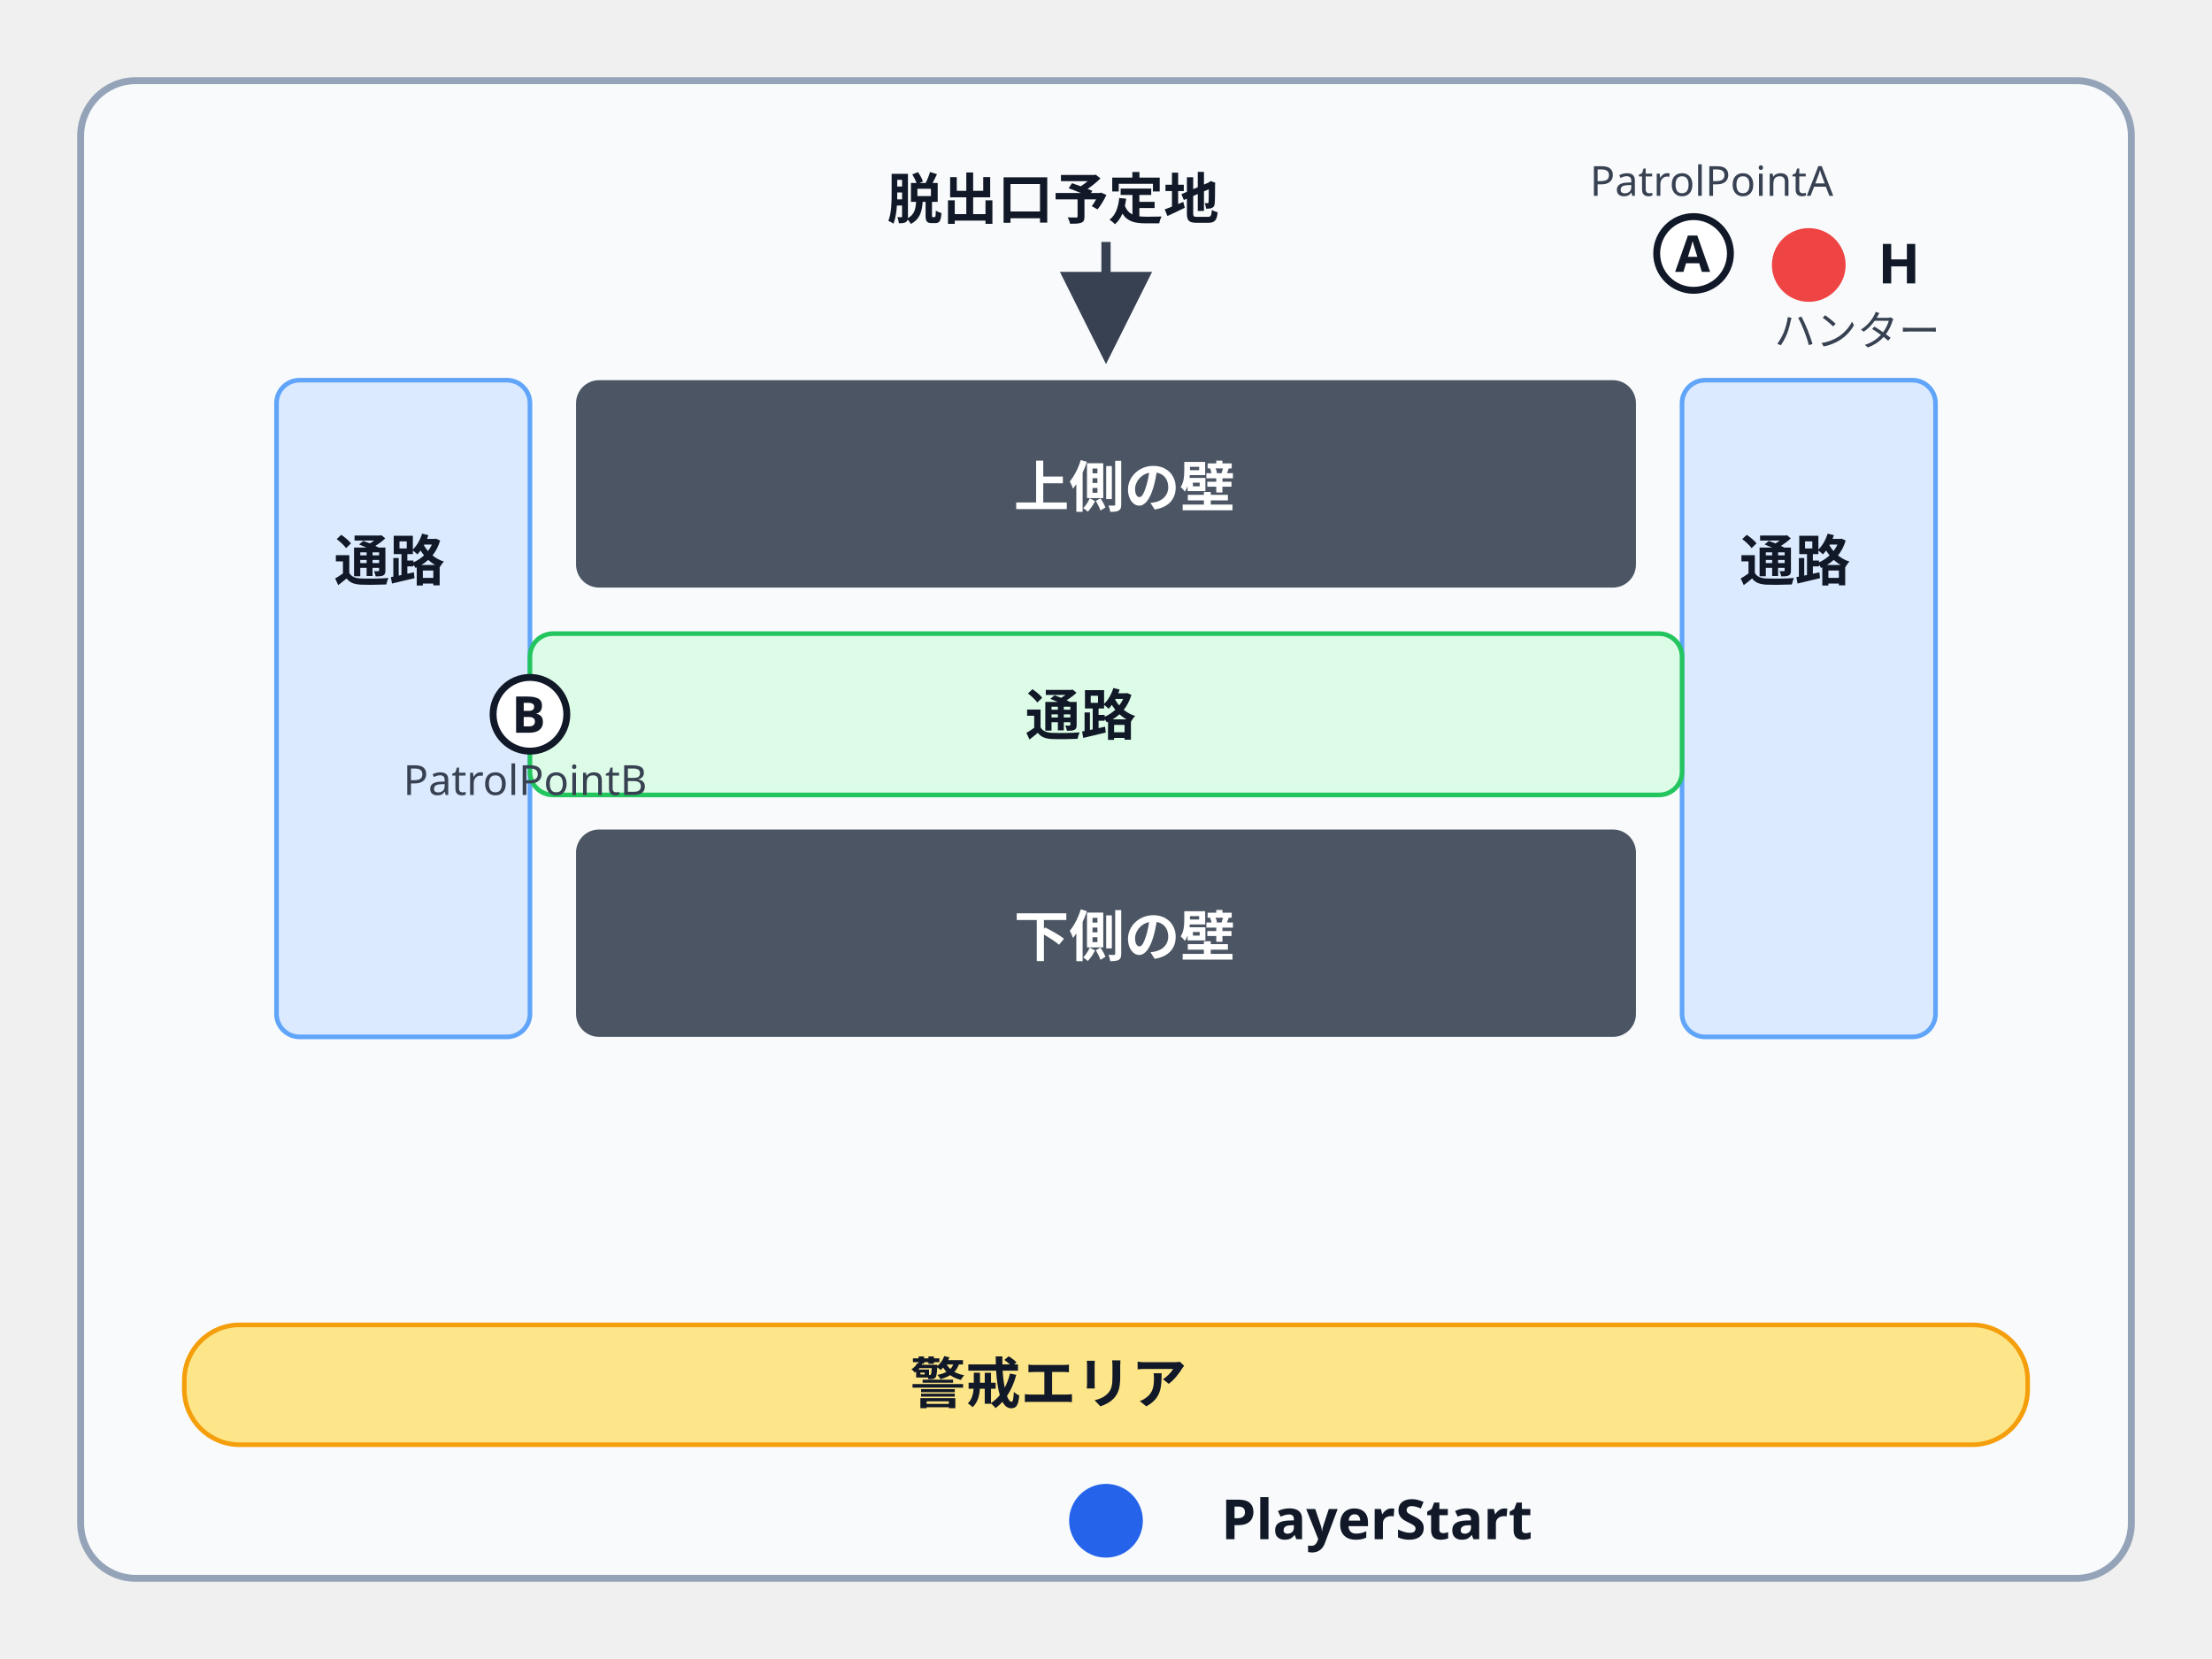
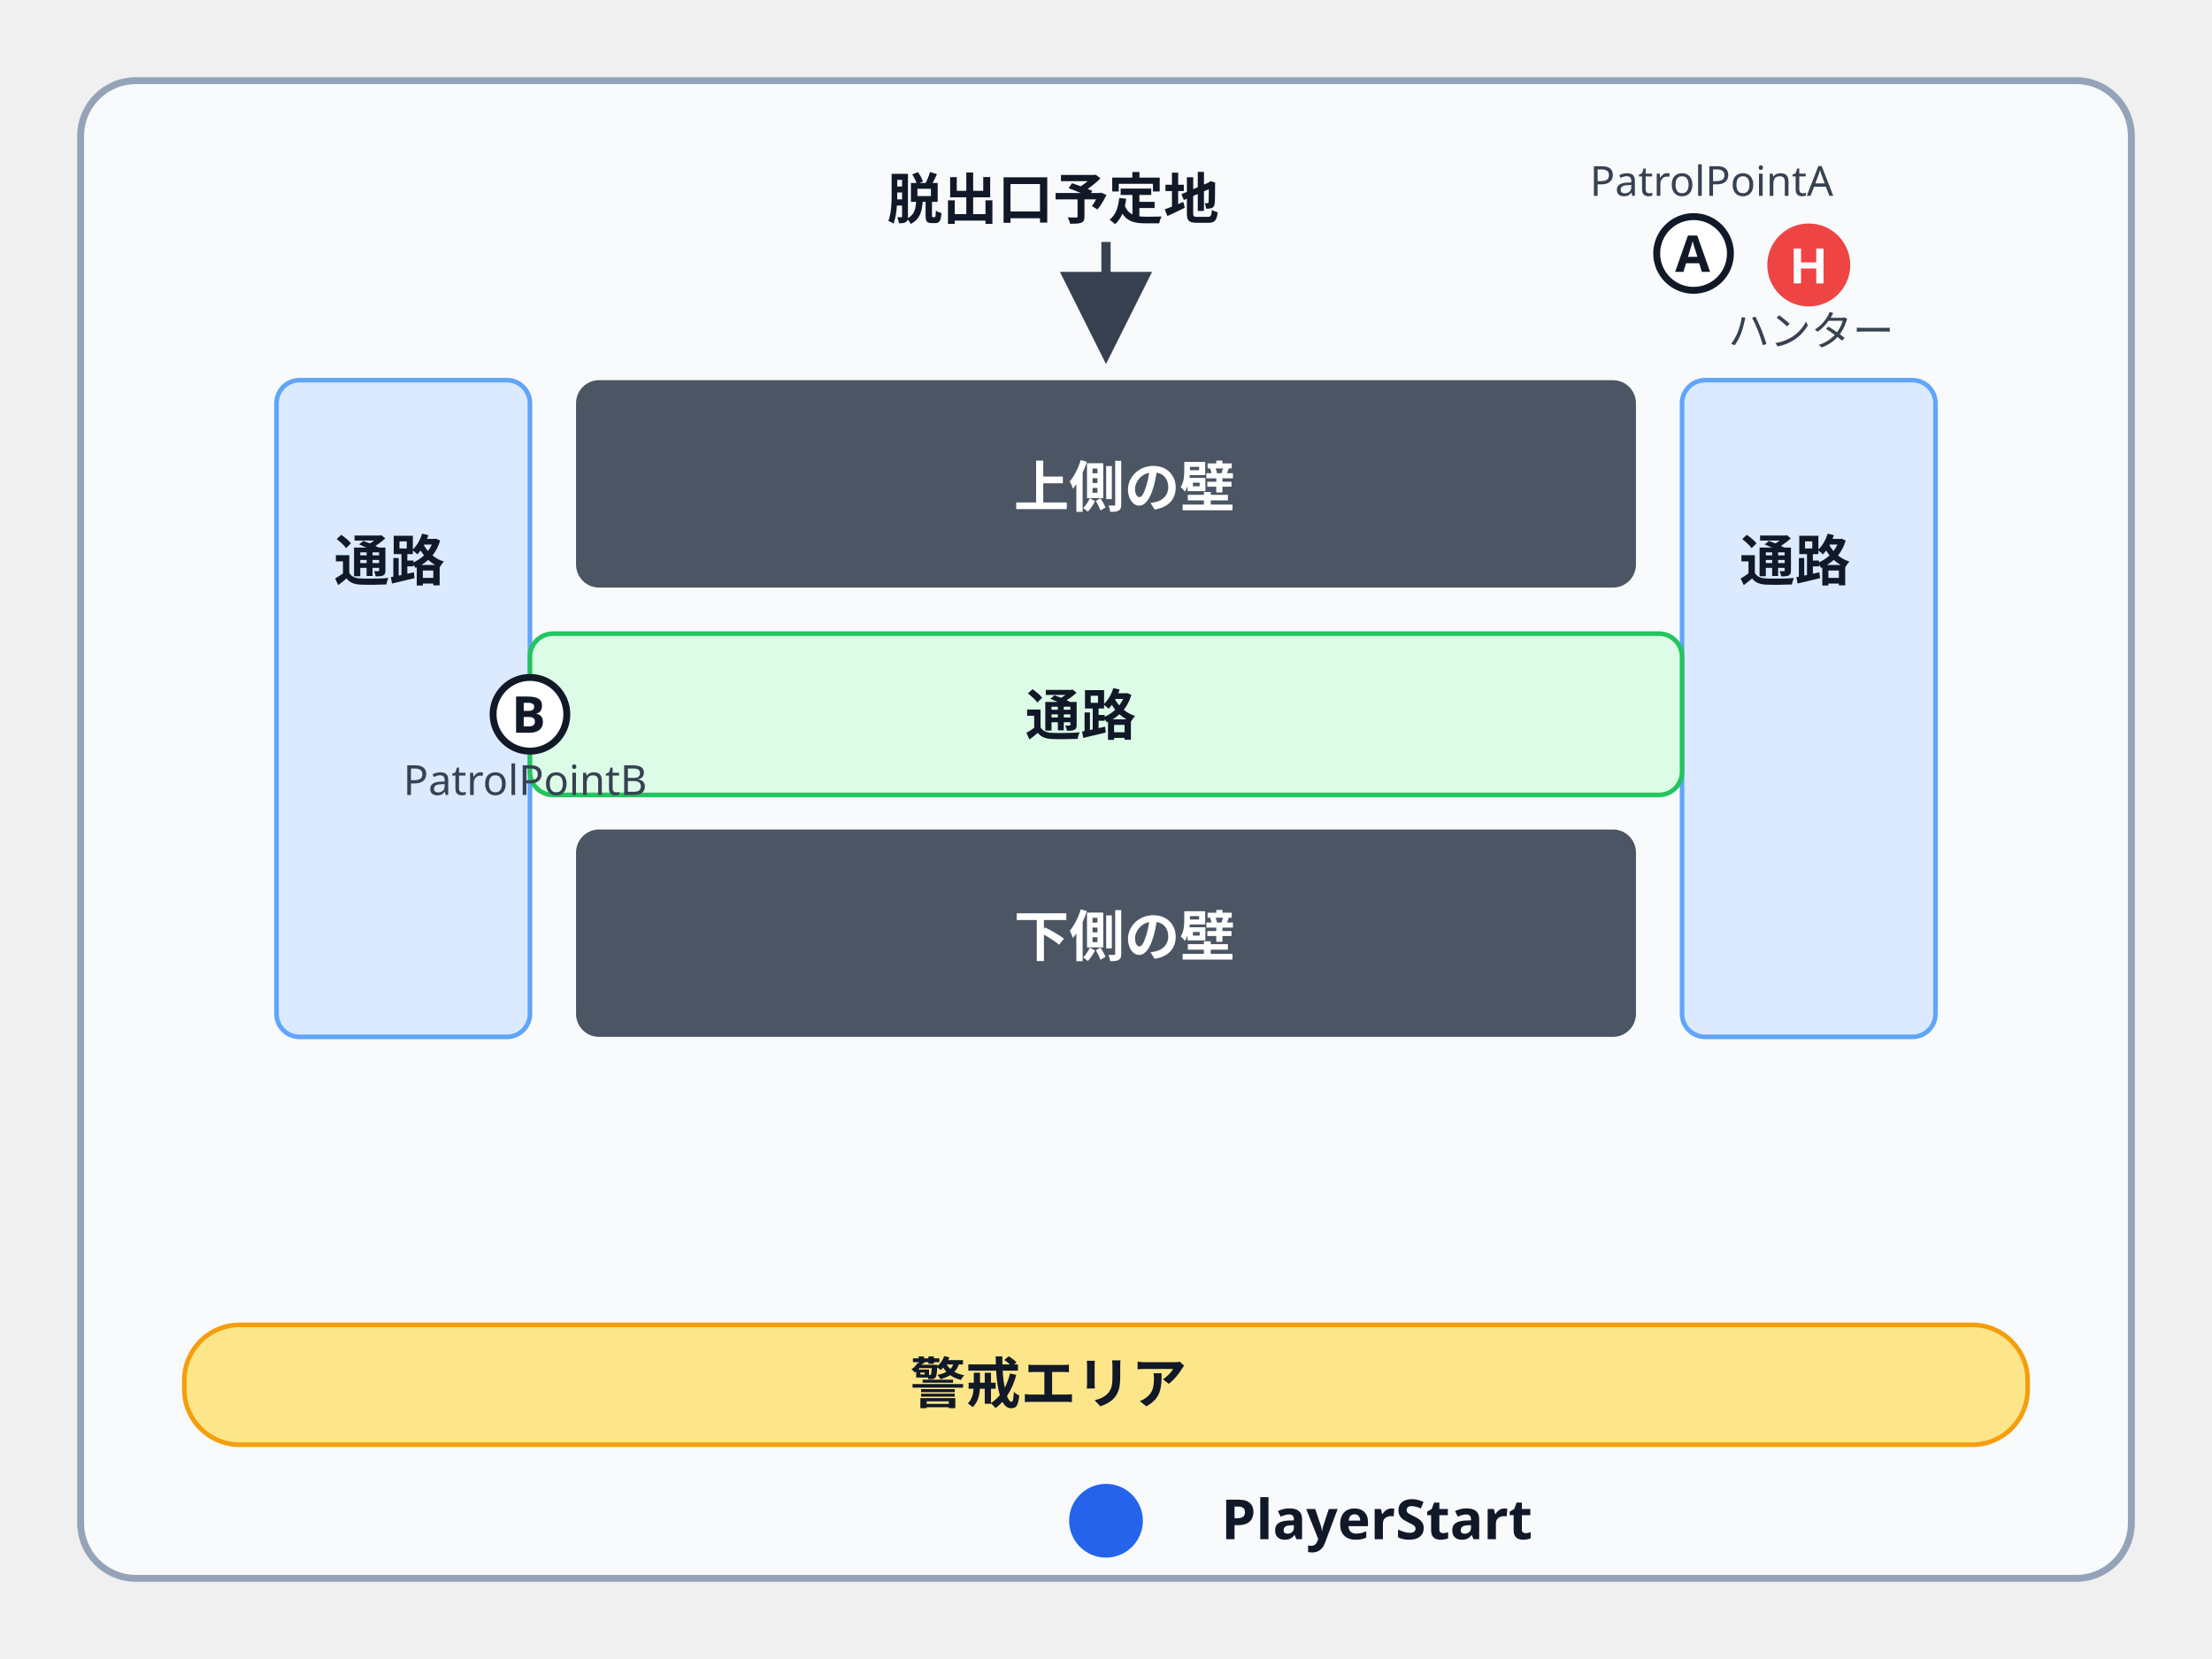
<svg xmlns="http://www.w3.org/2000/svg" width="960" height="720" viewBox="0 0 960 720" role="img" aria-labelledby="title desc">
  <defs>
    <marker id="arrow" markerWidth="10" markerHeight="10" refX="8" refY="5" orient="auto">
      <path d="M 0 0 L 10 5 L 0 10 z" fill="#374151" />
    </marker>
    <style>
      .label { font: 700 24px 'Noto Sans JP', 'Hiragino Sans', 'Yu Gothic', sans-serif; fill: #111827; }
      .small { font: 500 18px 'Noto Sans JP', 'Hiragino Sans', 'Yu Gothic', sans-serif; fill: #374151; }
      .wall-label { font: 700 24px 'Noto Sans JP', 'Hiragino Sans', 'Yu Gothic', sans-serif; fill: #ffffff; }
      .point { fill: #ffffff; stroke: #111827; stroke-width: 3; }
      .point-text { font: 700 22px 'Noto Sans JP', 'Hiragino Sans', 'Yu Gothic', sans-serif; fill: #111827; }
+       .hunter-text { font: 700 22px Arial, sans-serif; fill: #ffffff; }
    </style>
  </defs>
  <rect x="35" y="35" width="890" height="650" rx="24" fill="#f8fafc" stroke="#94a3b8" stroke-width="3" />
  <text class="label" x="385" y="95">脱出口予定地</text>
  <path d="M 480 105 L 480 150" stroke="#374151" stroke-width="4" marker-end="url(#arrow)" />
  <rect x="250" y="165" width="460" height="90" rx="10" fill="#4b5563" />
  <text class="wall-label" x="440" y="220">上側の壁</text>
  <rect x="250" y="360" width="460" height="90" rx="10" fill="#4b5563" />
  <text class="wall-label" x="440" y="415">下側の壁</text>
  <rect x="120" y="165" width="110" height="285" rx="10" fill="#dbeafe" stroke="#60a5fa" stroke-width="2" />
  <text class="label" x="145" y="252">通路</text>
  <rect x="730" y="165" width="110" height="285" rx="10" fill="#dbeafe" stroke="#60a5fa" stroke-width="2" />
  <text class="label" x="755" y="252">通路</text>
  <rect x="230" y="275" width="500" height="70" rx="10" fill="#dcfce7" stroke="#22c55e" stroke-width="2" />
  <text class="label" x="445" y="319">通路</text>
  <rect x="80" y="575" width="800" height="52" rx="24" fill="#fde68a" stroke="#f59e0b" stroke-width="2" />
  <text class="label" x="395" y="609">警戒エリア</text>
  <circle cx="480" cy="660" r="16" fill="#2563eb" />
  <text class="label" x="530" y="668">PlayerStart</text>
-   <circle cx="785" cy="115" r="16" fill="#ef4444" />
-   <text class="label" x="815" y="123">H</text>
-   <text class="small" x="770" y="150">ハンター</text>
+   <circle cx="785" cy="115" r="18" fill="#ef4444" />
+   <text class="hunter-text" x="777" y="123">H</text>
+   <text class="small" x="750" y="150">ハンター</text>
  <circle class="point" cx="735" cy="110" r="16" />
  <text class="point-text" x="727" y="118">A</text>
  <text class="small" x="690" y="85">PatrolPointA</text>
  <circle class="point" cx="230" cy="310" r="16" />
  <text class="point-text" x="222" y="318">B</text>
  <text class="small" x="175" y="345">PatrolPointB</text>
</svg>
